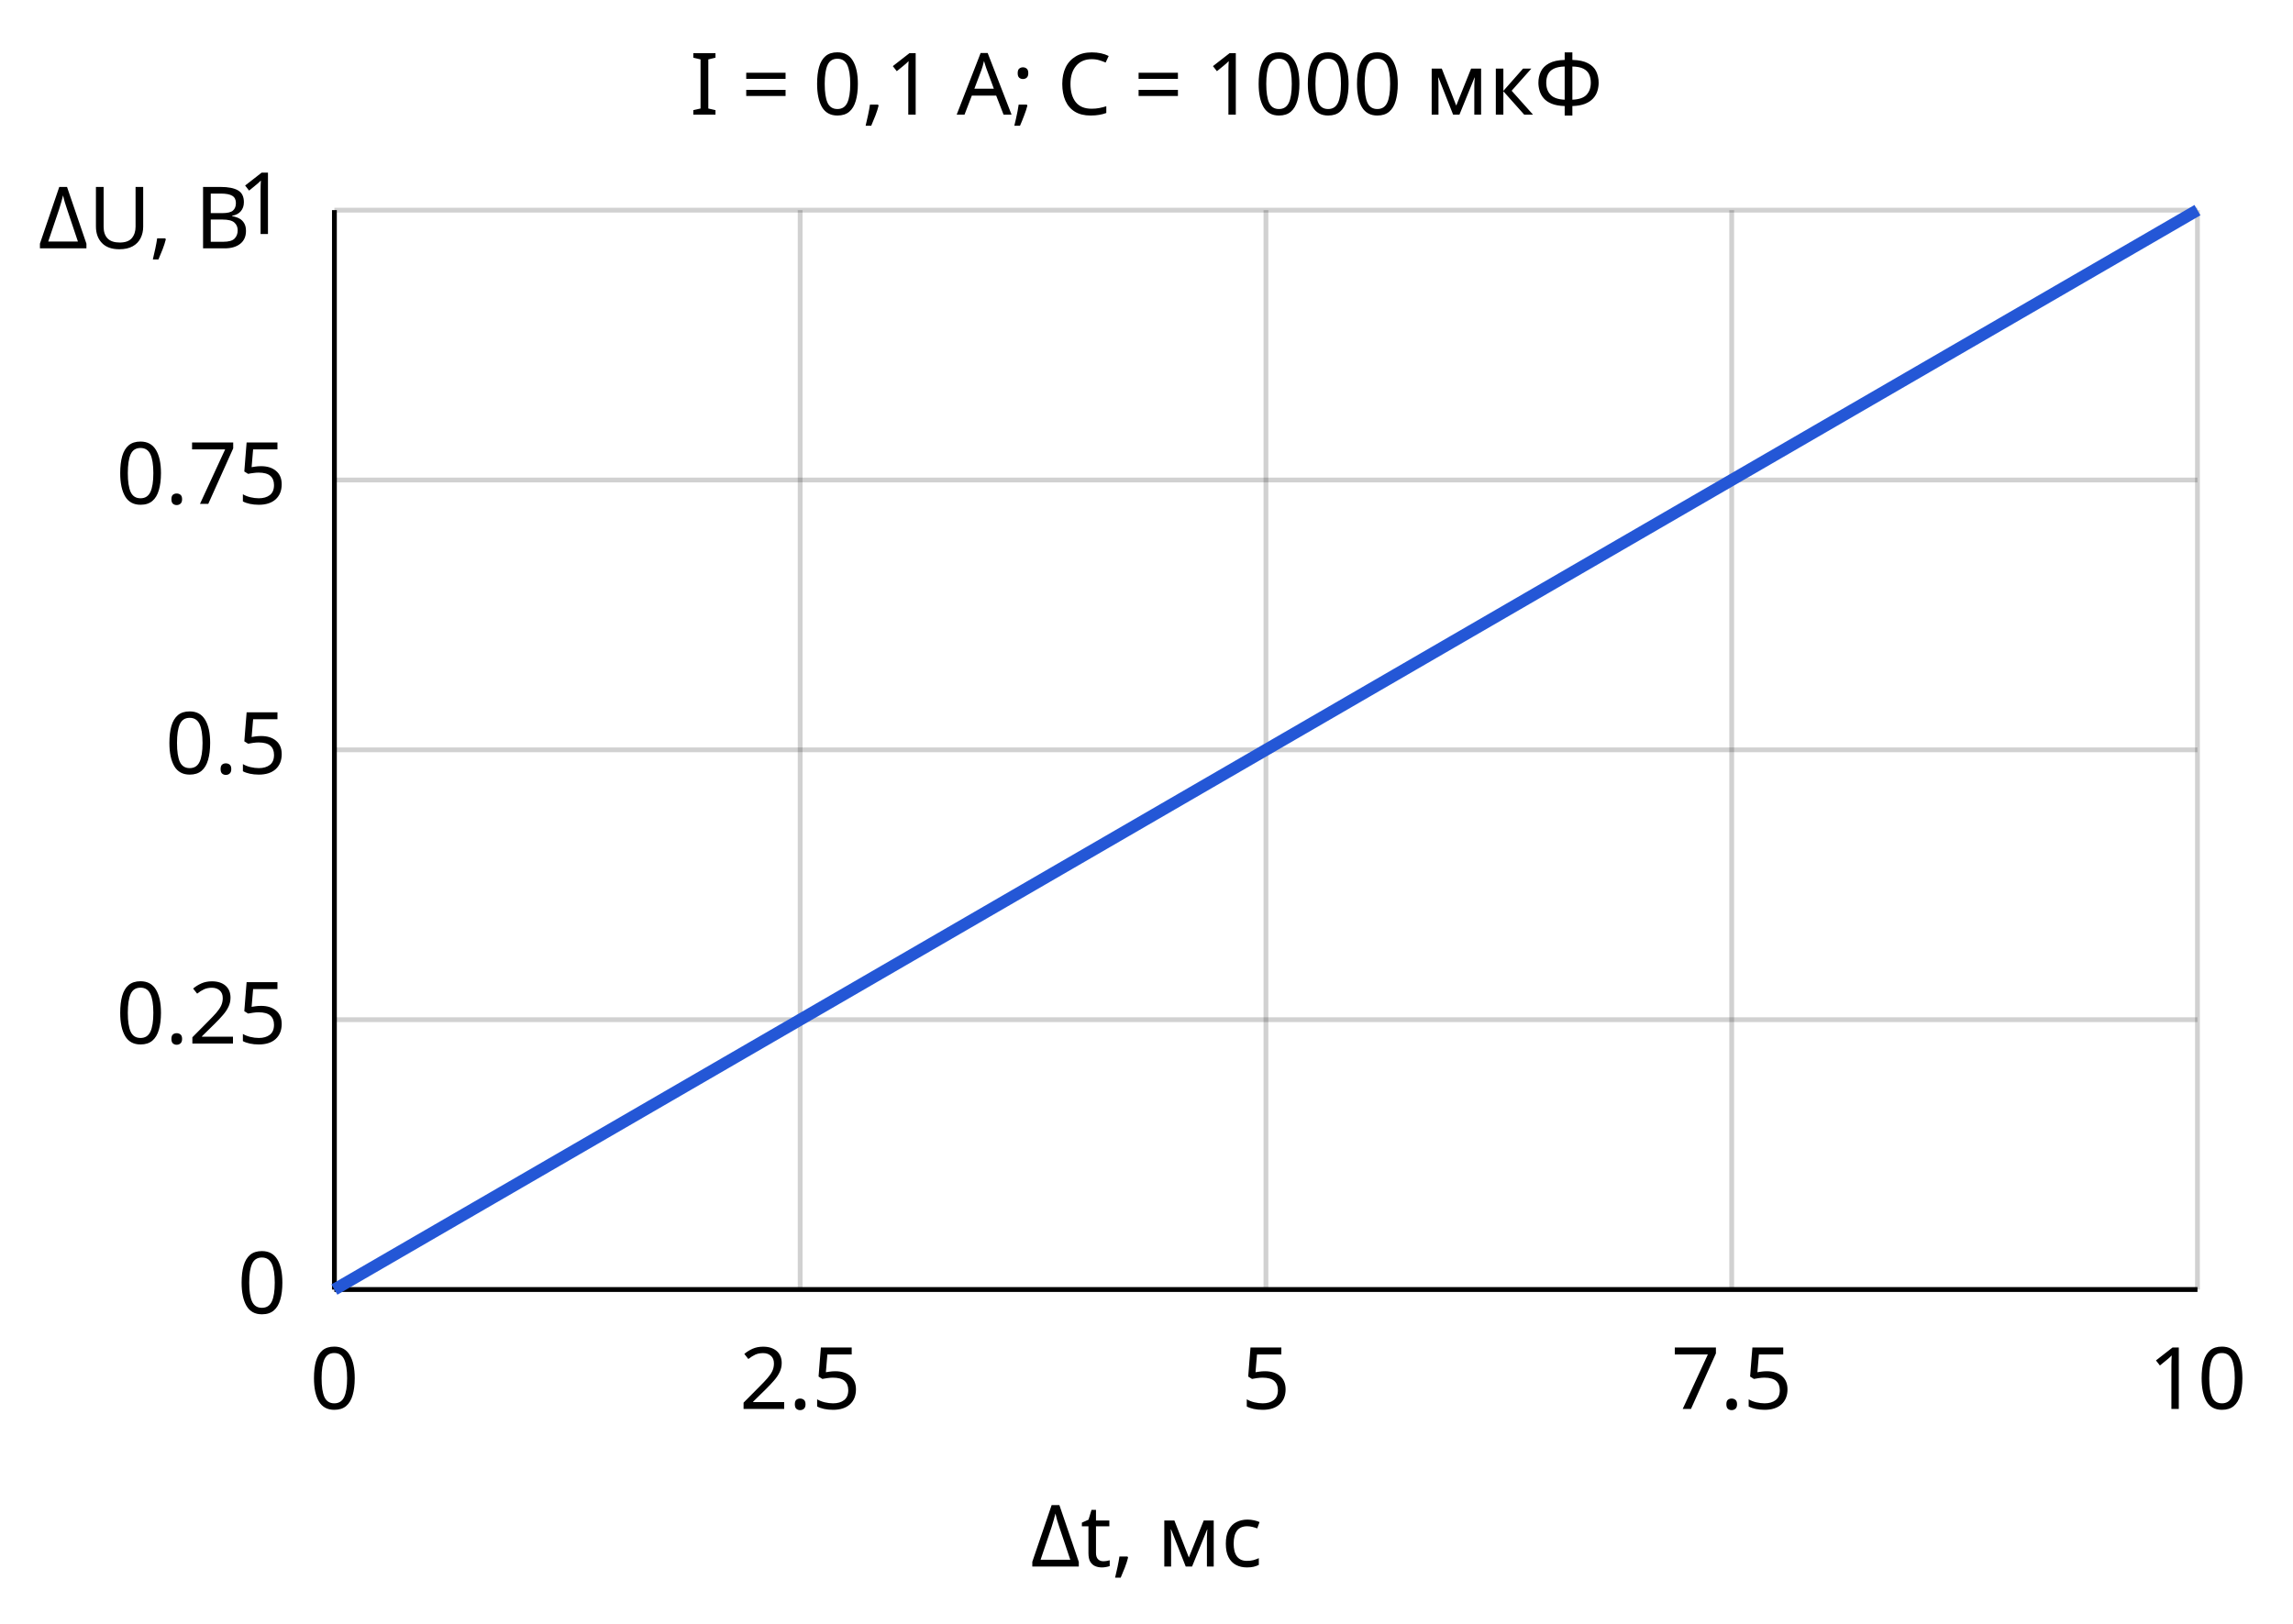
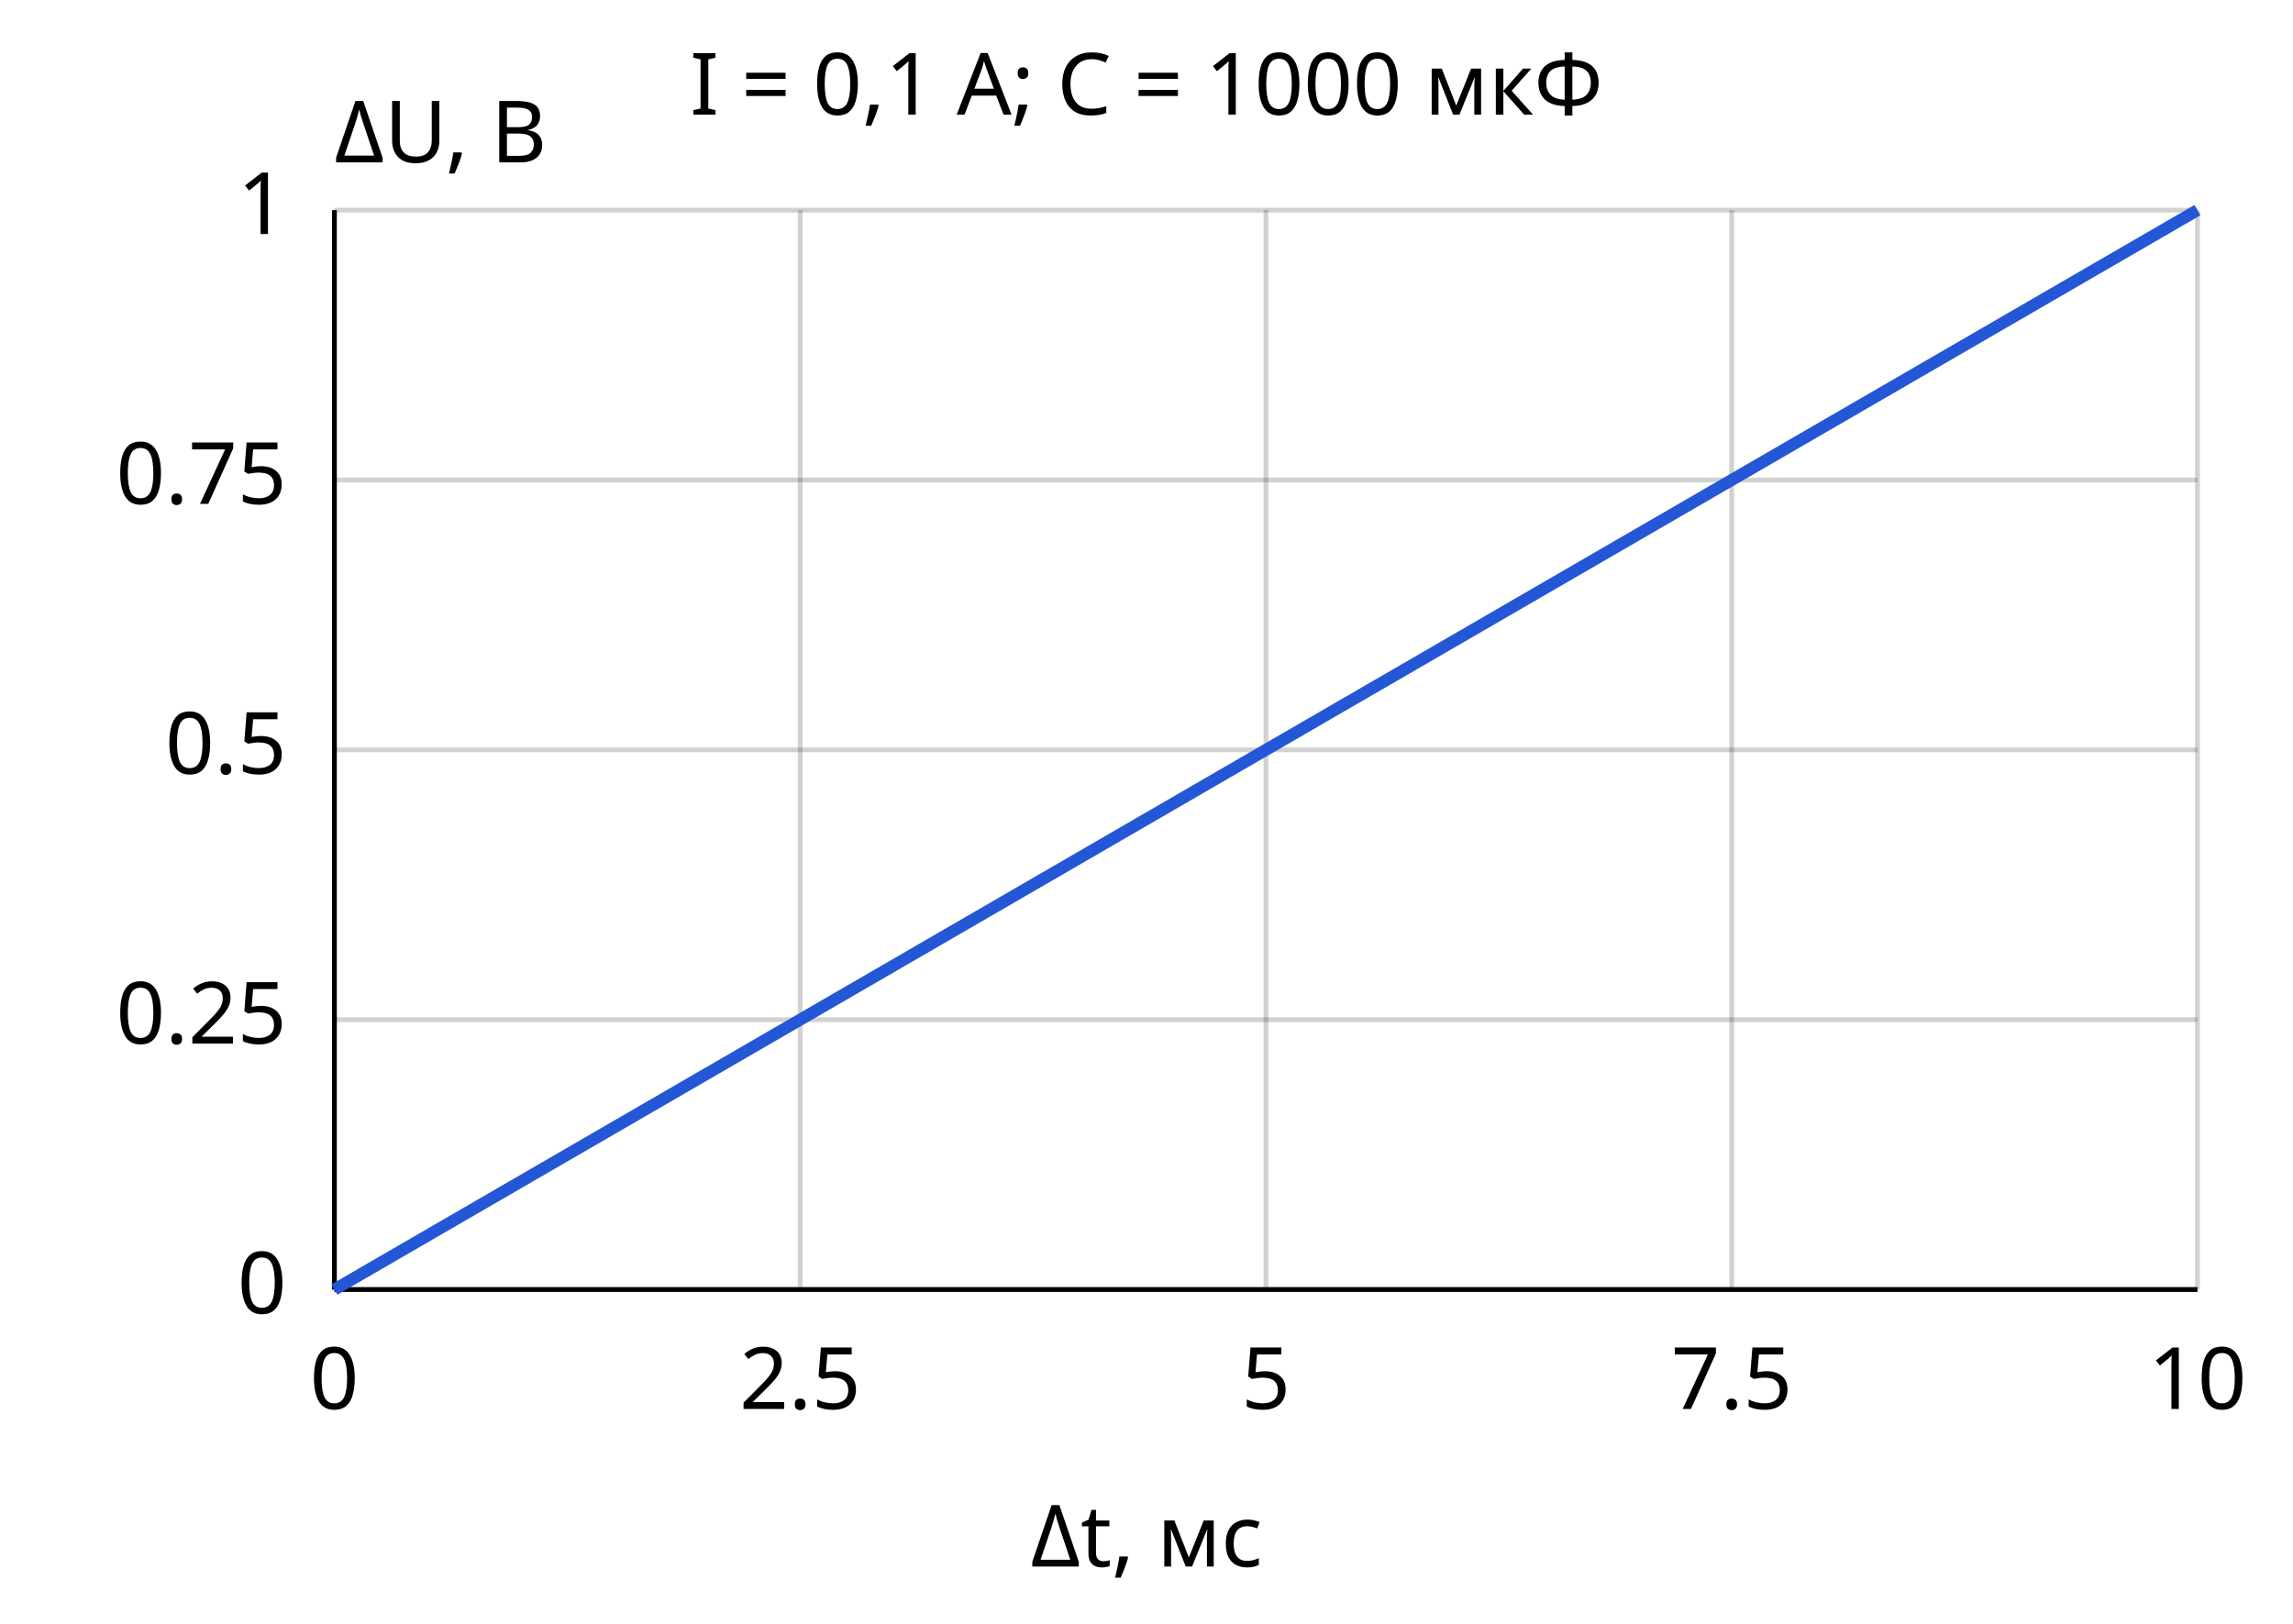
<svg xmlns="http://www.w3.org/2000/svg" viewBox="0 0 480 340" role="img">
  <defs>
    <marker id="arrow" viewBox="0 0 10 10" refX="8" refY="5" markerWidth="7" markerHeight="7" orient="auto-start-reverse">
      <path d="M0 0L10 5L0 10" fill="currentColor" />
    </marker>
  </defs>
  <g font-family="system-ui" font-size="18" fill="currentColor" stroke="none">
    <text x="240" y="24" text-anchor="middle">I = 0,1 А; C = 1000 мкФ</text>
    <text x="240" y="328" text-anchor="middle">Δt, мс</text>
-     <text x="8" y="52">ΔU, В</text>
+     <text x="70" y="34">ΔU, В</text>
    <line x1="70" y1="44" x2="70" y2="270" stroke="currentColor" opacity=".18" />
    <line x1="70" y1="270" x2="460" y2="270" stroke="currentColor" opacity=".18" />
    <text x="70" y="295" text-anchor="middle">0</text>
    <text x="60" y="275" text-anchor="end">0</text>
    <line x1="167.5" y1="44" x2="167.5" y2="270" stroke="currentColor" opacity=".18" />
    <line x1="70" y1="213.5" x2="460" y2="213.5" stroke="currentColor" opacity=".18" />
    <text x="167.5" y="295" text-anchor="middle">2.5</text>
    <text x="60" y="218.5" text-anchor="end">0.25</text>
    <line x1="265" y1="44" x2="265" y2="270" stroke="currentColor" opacity=".18" />
    <line x1="70" y1="157" x2="460" y2="157" stroke="currentColor" opacity=".18" />
    <text x="265" y="295" text-anchor="middle">5</text>
    <text x="60" y="162" text-anchor="end">0.5</text>
    <line x1="362.5" y1="44" x2="362.5" y2="270" stroke="currentColor" opacity=".18" />
    <line x1="70" y1="100.5" x2="460" y2="100.5" stroke="currentColor" opacity=".18" />
    <text x="362.5" y="295" text-anchor="middle">7.5</text>
    <text x="60" y="105.5" text-anchor="end">0.75</text>
    <line x1="460" y1="44" x2="460" y2="270" stroke="currentColor" opacity=".18" />
    <line x1="70" y1="44" x2="460" y2="44" stroke="currentColor" opacity=".18" />
    <text x="460" y="295" text-anchor="middle">10</text>
    <text x="60" y="49" text-anchor="end">1</text>
    <line x1="70" y1="44" x2="70" y2="270" stroke="currentColor" />
    <line x1="70" y1="270" x2="460" y2="270" stroke="currentColor" />
    <polyline points="70.00,270.00 71.95,268.87 73.90,267.74 75.85,266.61 77.80,265.48 79.75,264.35 81.70,263.22 83.65,262.09 85.60,260.96 87.55,259.83 89.50,258.70 91.45,257.57 93.40,256.44 95.35,255.31 97.30,254.18 99.25,253.05 101.20,251.92 103.15,250.79 105.10,249.66 107.05,248.53 109.00,247.40 110.95,246.27 112.90,245.14 114.85,244.01 116.80,242.88 118.75,241.75 120.70,240.62 122.65,239.49 124.60,238.36 126.55,237.23 128.50,236.10 130.45,234.97 132.40,233.84 134.35,232.71 136.30,231.58 138.25,230.45 140.20,229.32 142.15,228.19 144.10,227.06 146.05,225.93 148.00,224.80 149.95,223.67 151.90,222.54 153.85,221.41 155.80,220.28 157.75,219.15 159.70,218.02 161.65,216.89 163.60,215.76 165.55,214.63 167.50,213.50 169.45,212.37 171.40,211.24 173.35,210.11 175.30,208.98 177.25,207.85 179.20,206.72 181.15,205.59 183.10,204.46 185.05,203.33 187.00,202.20 188.95,201.07 190.90,199.94 192.85,198.81 194.80,197.68 196.75,196.55 198.70,195.42 200.65,194.29 202.60,193.16 204.55,192.03 206.50,190.90 208.45,189.77 210.40,188.64 212.35,187.51 214.30,186.38 216.25,185.25 218.20,184.12 220.15,182.99 222.10,181.86 224.05,180.73 226.00,179.60 227.95,178.47 229.90,177.34 231.85,176.21 233.80,175.08 235.75,173.95 237.70,172.82 239.65,171.69 241.60,170.56 243.55,169.43 245.50,168.30 247.45,167.17 249.40,166.04 251.35,164.91 253.30,163.78 255.25,162.65 257.20,161.52 259.15,160.39 261.10,159.26 263.05,158.13 265.00,157.00 266.95,155.87 268.90,154.74 270.85,153.61 272.80,152.48 274.75,151.35 276.70,150.22 278.65,149.09 280.60,147.96 282.55,146.83 284.50,145.70 286.45,144.57 288.40,143.44 290.35,142.31 292.30,141.18 294.25,140.05 296.20,138.92 298.15,137.79 300.10,136.66 302.05,135.53 304.00,134.40 305.95,133.27 307.90,132.14 309.85,131.01 311.80,129.88 313.75,128.75 315.70,127.62 317.65,126.49 319.60,125.36 321.55,124.23 323.50,123.10 325.45,121.97 327.40,120.84 329.35,119.71 331.30,118.58 333.25,117.45 335.20,116.32 337.15,115.19 339.10,114.06 341.05,112.93 343.00,111.80 344.95,110.67 346.90,109.54 348.85,108.41 350.80,107.28 352.75,106.15 354.70,105.02 356.65,103.89 358.60,102.76 360.55,101.63 362.50,100.50 364.45,99.37 366.40,98.24 368.35,97.11 370.30,95.98 372.25,94.85 374.20,93.72 376.15,92.59 378.10,91.46 380.05,90.33 382.00,89.20 383.95,88.07 385.90,86.94 387.85,85.81 389.80,84.68 391.75,83.55 393.70,82.42 395.65,81.29 397.60,80.16 399.55,79.03 401.50,77.90 403.45,76.77 405.40,75.64 407.35,74.51 409.30,73.38 411.25,72.25 413.20,71.12 415.15,69.99 417.10,68.86 419.05,67.73 421.00,66.60 422.95,65.47 424.90,64.34 426.85,63.21 428.80,62.08 430.75,60.95 432.70,59.82 434.65,58.69 436.60,57.56 438.55,56.43 440.50,55.30 442.45,54.17 444.40,53.04 446.35,51.91 448.30,50.78 450.25,49.65 452.20,48.52 454.15,47.39 456.10,46.26 458.05,45.13 460.00,44.00" fill="none" stroke="var(--accent, #2457d6)" stroke-width="2.5" stroke-dasharray="" />
  </g>
</svg>
